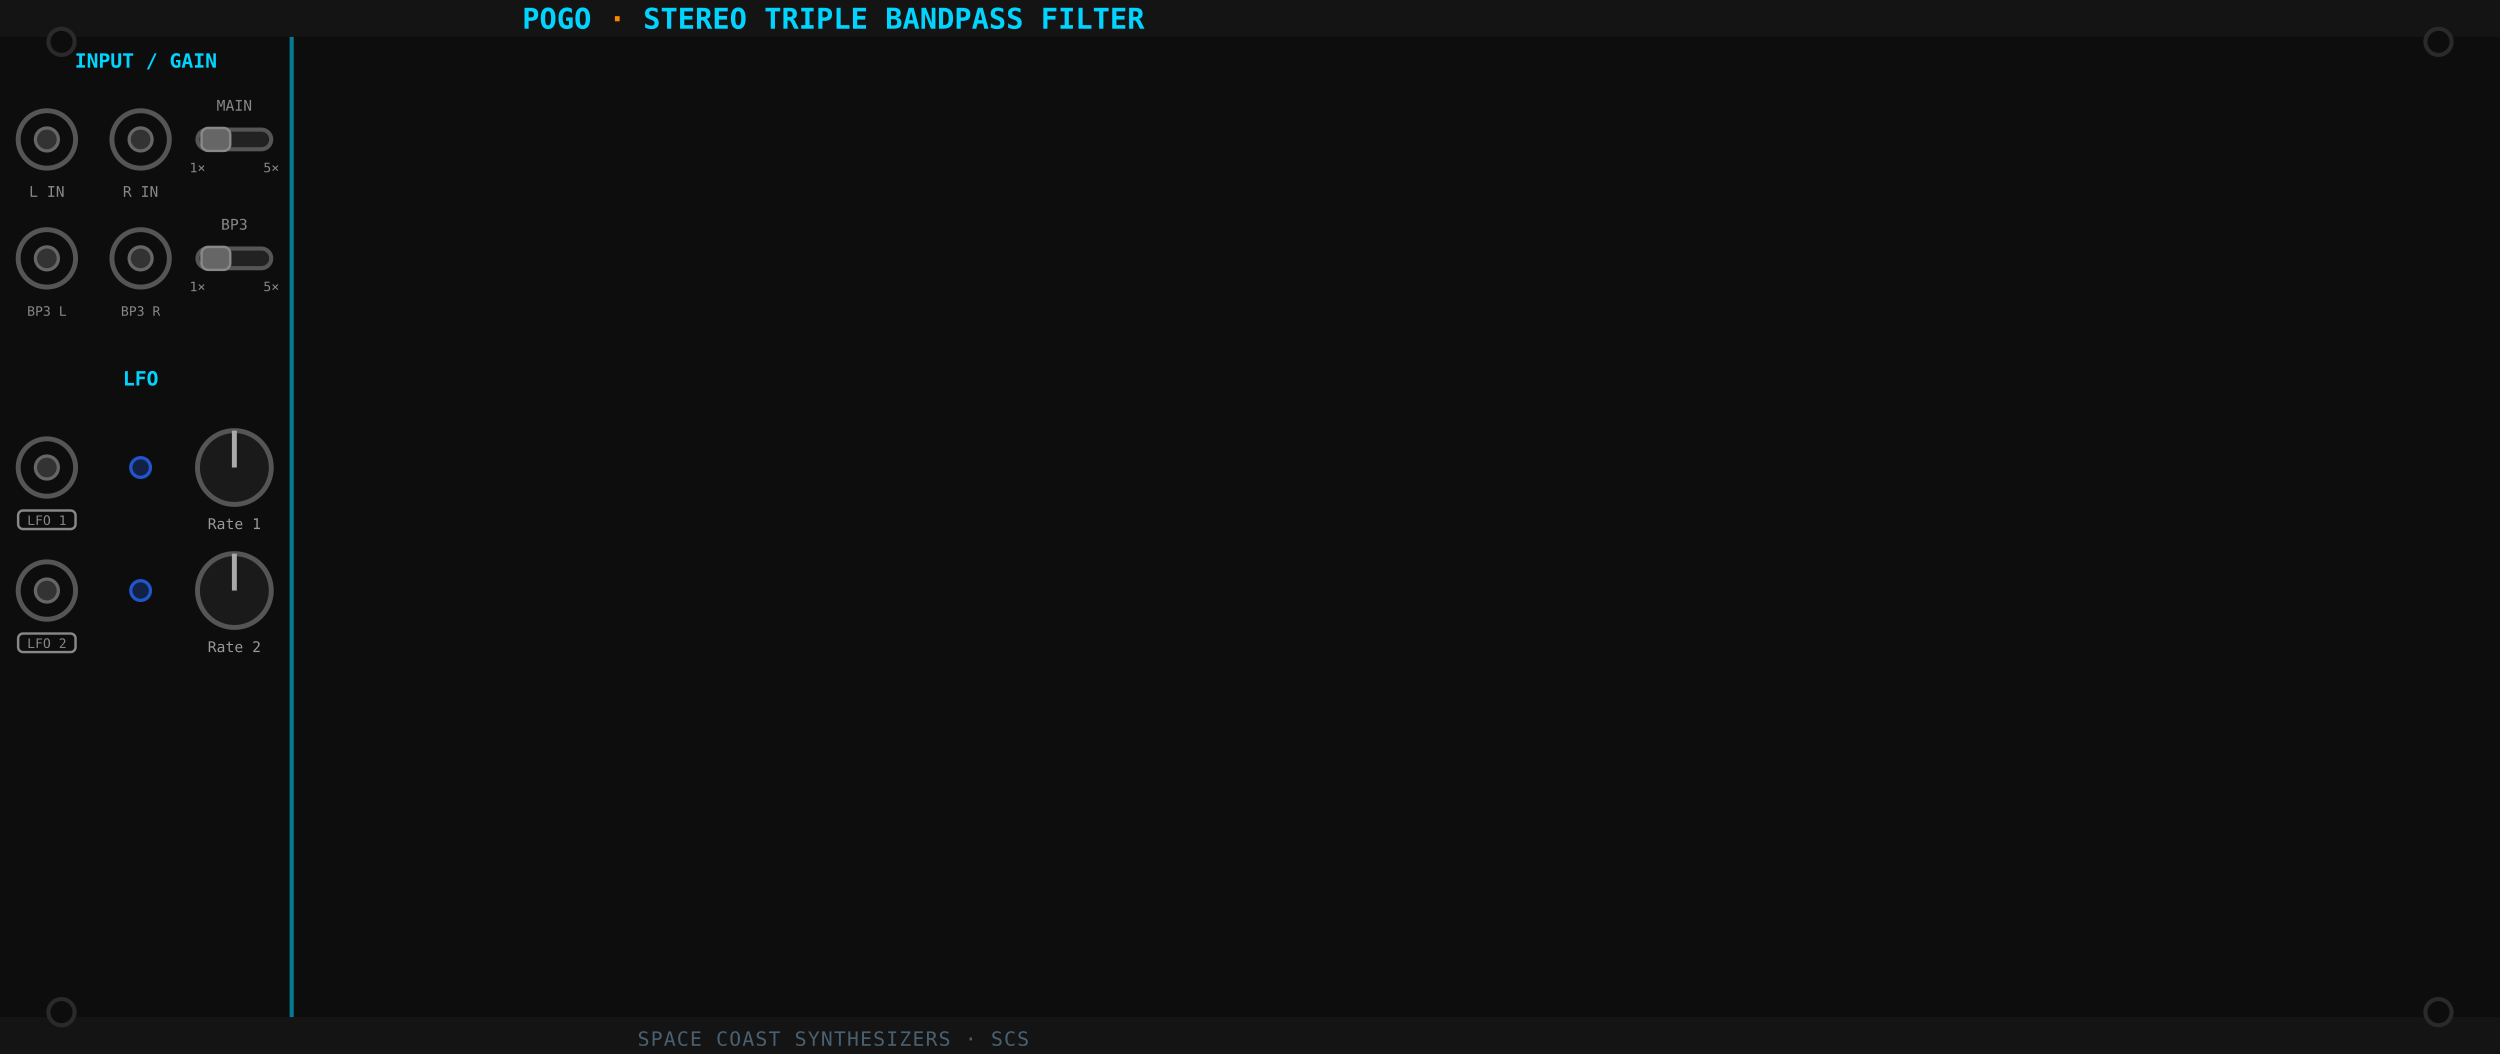
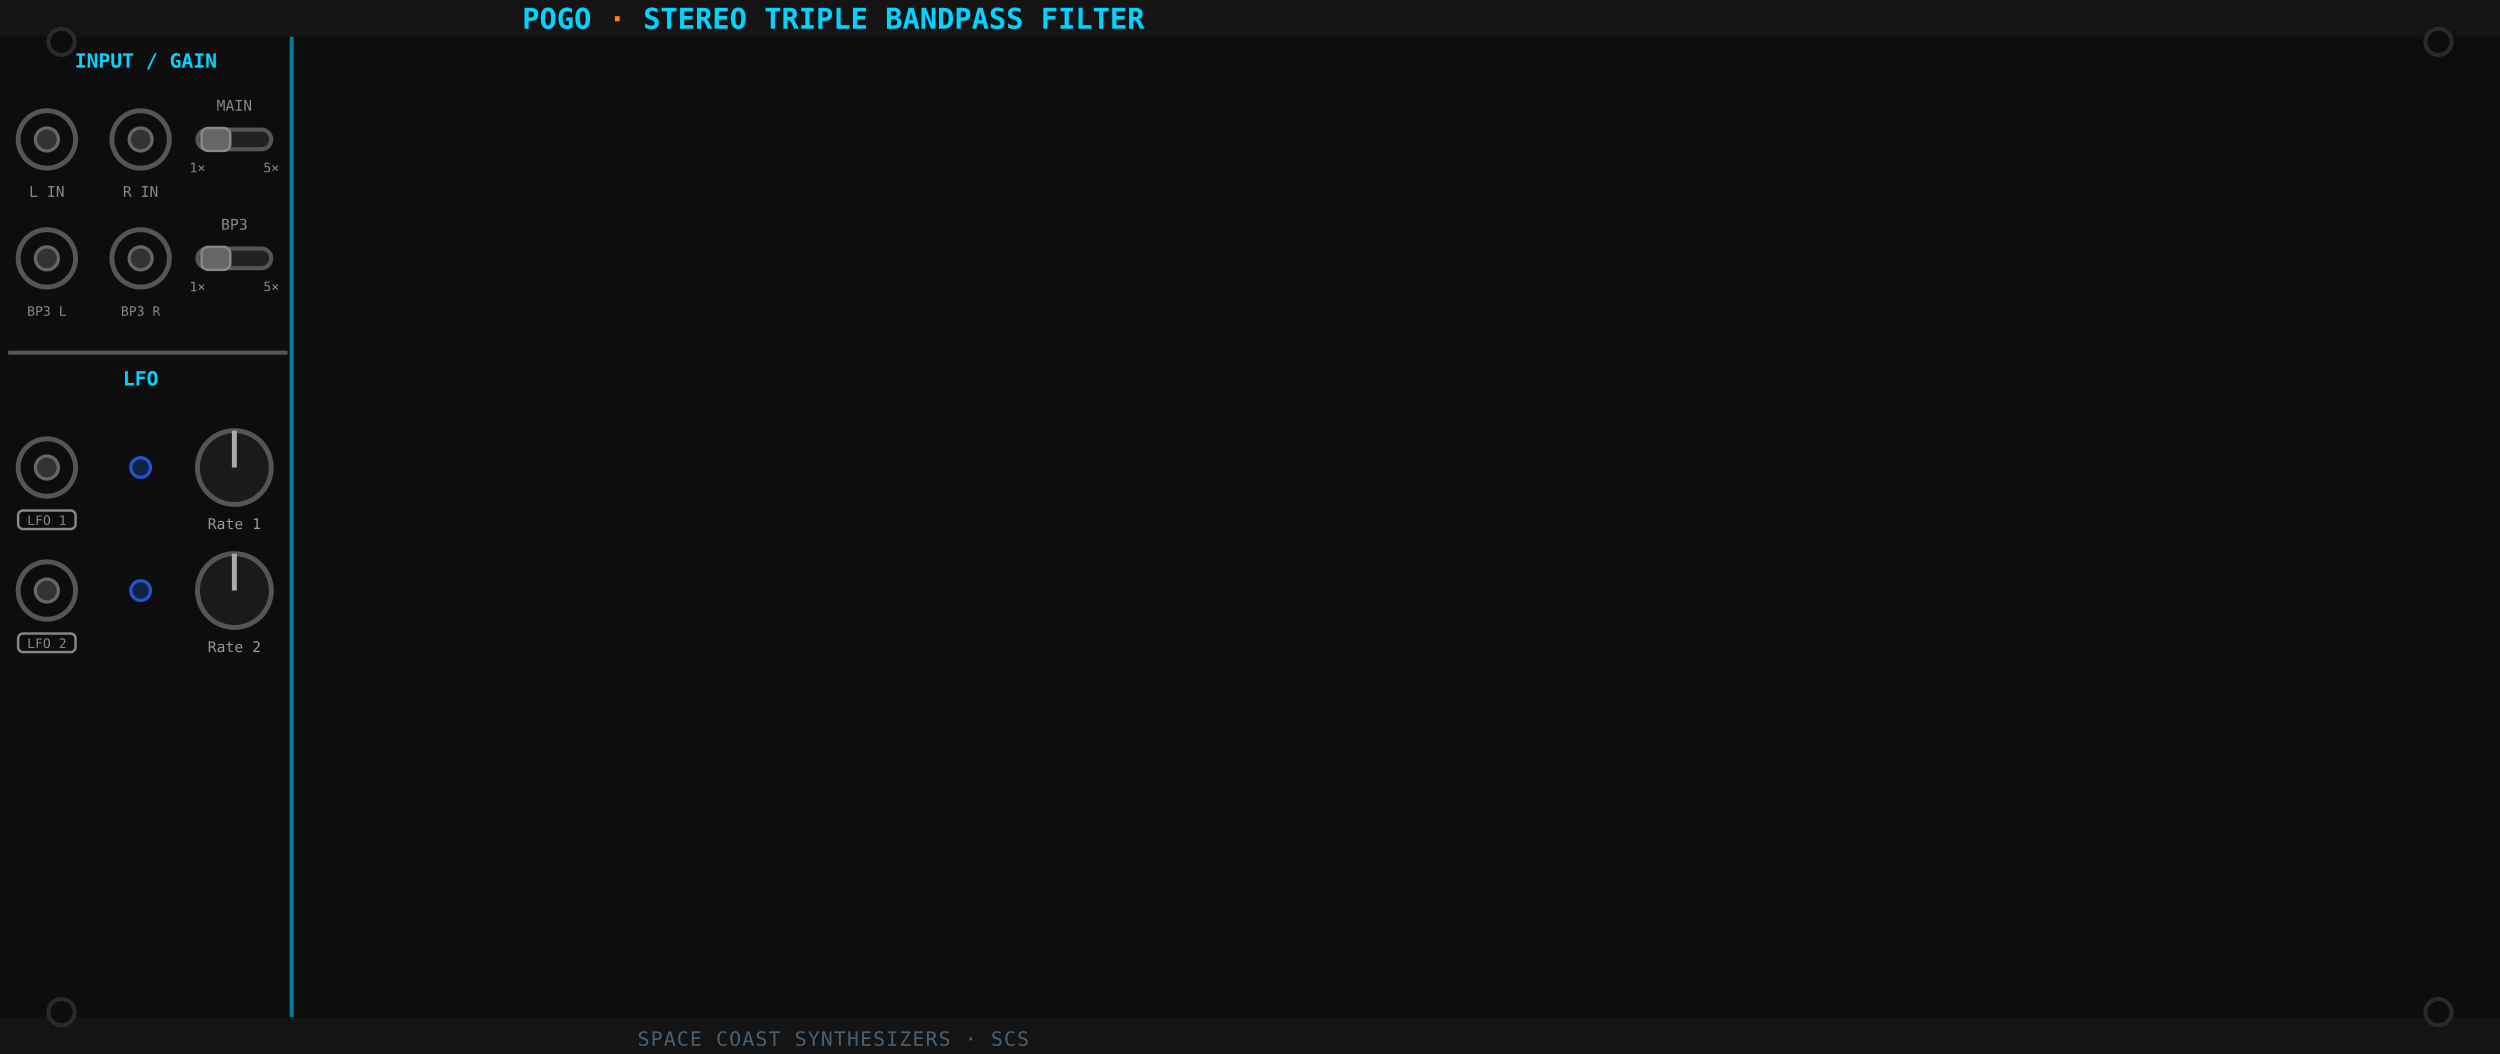
<svg xmlns="http://www.w3.org/2000/svg" width="304.8mm" height="128.5mm" viewBox="0 0 304.80 128.5">
  <rect x="0" y="0" width="304.8" height="128.5" fill="#0d0d0d" />
  <rect x="0" y="0" width="304.8" height="4.5" fill="#141414" />
  <rect x="0" y="124.0" width="304.8" height="4.5" fill="#141414" />
  <circle cx="7.5" cy="5.1" r="1.6" fill="#0d0d0d" stroke="#2a2a2a" stroke-width="0.5" />
  <circle cx="297.3" cy="5.1" r="1.6" fill="#0d0d0d" stroke="#2a2a2a" stroke-width="0.5" />
  <circle cx="7.5" cy="123.4" r="1.6" fill="#0d0d0d" stroke="#2a2a2a" stroke-width="0.5" />
  <circle cx="297.3" cy="123.4" r="1.6" fill="#0d0d0d" stroke="#2a2a2a" stroke-width="0.5" />
  <text x="101.60" y="3.5" fill="#00d4ff" font-family="monospace" font-size="3.5" font-weight="bold" text-anchor="middle">POGO  <tspan fill="#ff8800">·</tspan> STEREO TRIPLE BANDPASS FILTER</text>
  <text x="101.60" y="127.5" fill="#4a6070" font-family="monospace" font-size="2.4" text-anchor="middle" letter-spacing="0.15">SPACE COAST SYNTHESIZERS  ·  SCS</text>
  <line x1="35.56" y1="4.5" x2="35.56" y2="124.0" stroke="#00d4ff" stroke-width="0.5" opacity="0.55" />
+   <line x1="1.0" y1="43.0" x2="35.06" y2="43.0" stroke="#555555" stroke-width="0.5" />
  <text x="17.78" y="8.25" fill="#00d4ff" font-family="monospace" font-size="2.4" text-anchor="middle" font-weight="bold">INPUT / GAIN</text>
  <text x="17.145" y="47.0" fill="#00d4ff" font-family="monospace" font-size="2.4" text-anchor="middle" font-weight="bold">LFO</text>
  <circle cx="5.715" cy="17.0" r="3.5" fill="none" stroke="#555" stroke-width="0.6" />
  <circle cx="5.715" cy="17.0" r="1.4" fill="#333" stroke="#666" stroke-width="0.4" />
  <text x="5.715" y="24.0" fill="#888" font-family="monospace" font-size="1.8" text-anchor="middle">L IN</text>
  <circle cx="17.145" cy="17.0" r="3.5" fill="none" stroke="#555" stroke-width="0.6" />
  <circle cx="17.145" cy="17.0" r="1.4" fill="#333" stroke="#666" stroke-width="0.4" />
  <text x="17.145" y="24.0" fill="#888" font-family="monospace" font-size="1.8" text-anchor="middle">R IN</text>
  <text x="28.575" y="13.5" fill="#888" font-family="monospace" font-size="1.8" text-anchor="middle">MAIN</text>
  <rect x="24.07" y="15.80" width="9" height="2.4" rx="1.2" fill="#222" stroke="#555" stroke-width="0.5" />
  <rect x="24.57" y="15.60" width="3.5" height="2.8" rx="0.8" fill="#666" stroke="#888" stroke-width="0.3" />
  <text x="24.075" y="21.0" fill="#888" font-family="monospace" font-size="1.6" text-anchor="middle">1×</text>
  <text x="33.075" y="21.0" fill="#888" font-family="monospace" font-size="1.6" text-anchor="middle">5×</text>
  <circle cx="5.715" cy="31.5" r="3.5" fill="none" stroke="#555" stroke-width="0.6" />
  <circle cx="5.715" cy="31.5" r="1.4" fill="#333" stroke="#666" stroke-width="0.4" />
  <text x="5.715" y="38.5" fill="#888" font-family="monospace" font-size="1.6" text-anchor="middle">BP3 L</text>
  <circle cx="17.145" cy="31.5" r="3.5" fill="none" stroke="#555" stroke-width="0.6" />
  <circle cx="17.145" cy="31.5" r="1.4" fill="#333" stroke="#666" stroke-width="0.4" />
  <text x="17.145" y="38.5" fill="#888" font-family="monospace" font-size="1.6" text-anchor="middle">BP3 R</text>
  <text x="28.575" y="28.0" fill="#888" font-family="monospace" font-size="1.8" text-anchor="middle">BP3</text>
  <rect x="24.07" y="30.30" width="9" height="2.4" rx="1.2" fill="#222" stroke="#555" stroke-width="0.5" />
  <rect x="24.57" y="30.10" width="3.5" height="2.8" rx="0.8" fill="#666" stroke="#888" stroke-width="0.3" />
  <text x="24.075" y="35.5" fill="#888" font-family="monospace" font-size="1.6" text-anchor="middle">1×</text>
  <text x="33.075" y="35.5" fill="#888" font-family="monospace" font-size="1.6" text-anchor="middle">5×</text>
  <circle cx="5.715" cy="57.0" r="3.5" fill="none" stroke="#555" stroke-width="0.6" />
  <circle cx="5.715" cy="57.0" r="1.4" fill="#333" stroke="#666" stroke-width="0.4" />
  <rect x="2.21" y="62.24" width="7.0" height="2.26" rx="0.6" fill="none" stroke="#888" stroke-width="0.3" />
  <text x="5.715" y="64.0" fill="#888" font-family="monospace" font-size="1.6" text-anchor="middle">LFO 1</text>
  <circle cx="17.145" cy="57.0" r="1.2" fill="#112244" stroke="#2255cc" stroke-width="0.4" />
  <circle cx="28.575" cy="57.0" r="4.5" fill="#1a1a1a" stroke="#555" stroke-width="0.6" />
  <line x1="28.575" y1="57.0" x2="28.575" y2="52.5" stroke="#aaa" stroke-width="0.6" />
  <text x="28.575" y="64.5" fill="#999" font-family="monospace" font-size="1.8" text-anchor="middle">Rate 1</text>
  <circle cx="5.715" cy="72.0" r="3.5" fill="none" stroke="#555" stroke-width="0.6" />
  <circle cx="5.715" cy="72.0" r="1.4" fill="#333" stroke="#666" stroke-width="0.4" />
  <rect x="2.21" y="77.24" width="7.0" height="2.26" rx="0.6" fill="none" stroke="#888" stroke-width="0.3" />
  <text x="5.715" y="79.0" fill="#888" font-family="monospace" font-size="1.6" text-anchor="middle">LFO 2</text>
  <circle cx="17.145" cy="72.0" r="1.2" fill="#112244" stroke="#2255cc" stroke-width="0.4" />
  <circle cx="28.575" cy="72.0" r="4.5" fill="#1a1a1a" stroke="#555" stroke-width="0.6" />
  <line x1="28.575" y1="72.0" x2="28.575" y2="67.5" stroke="#aaa" stroke-width="0.6" />
  <text x="28.575" y="79.5" fill="#999" font-family="monospace" font-size="1.8" text-anchor="middle">Rate 2</text>
</svg>
